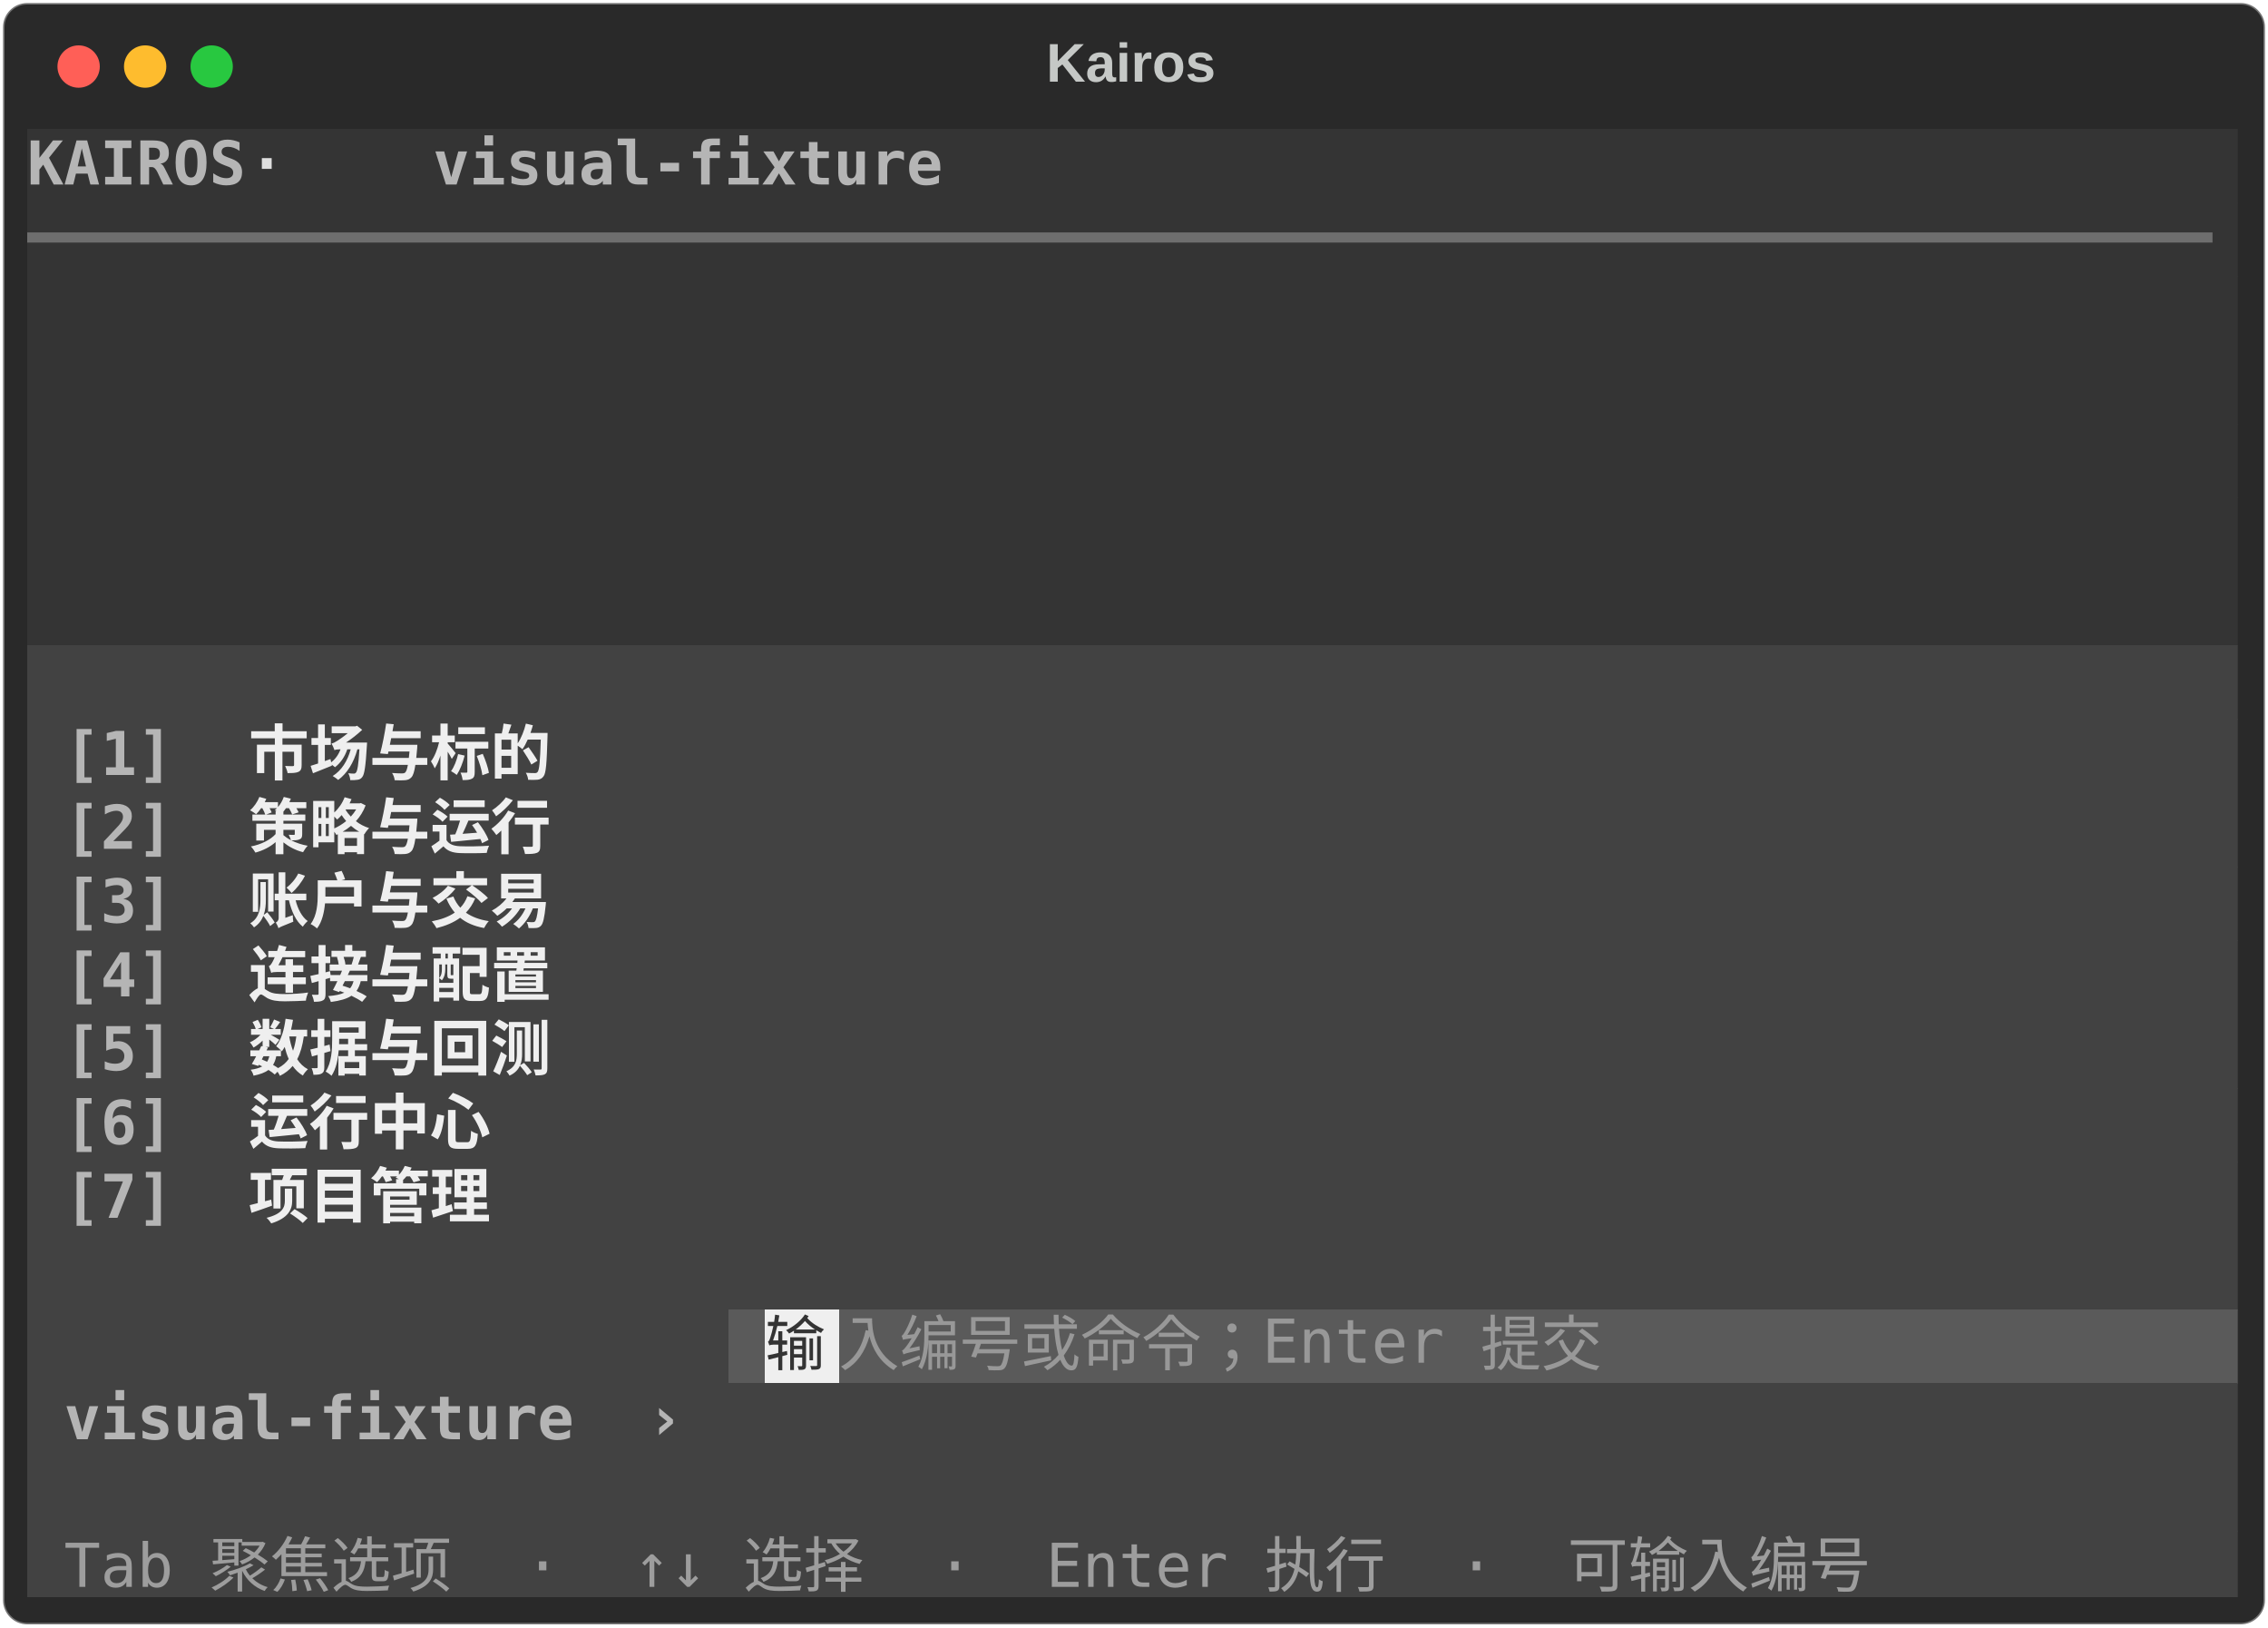
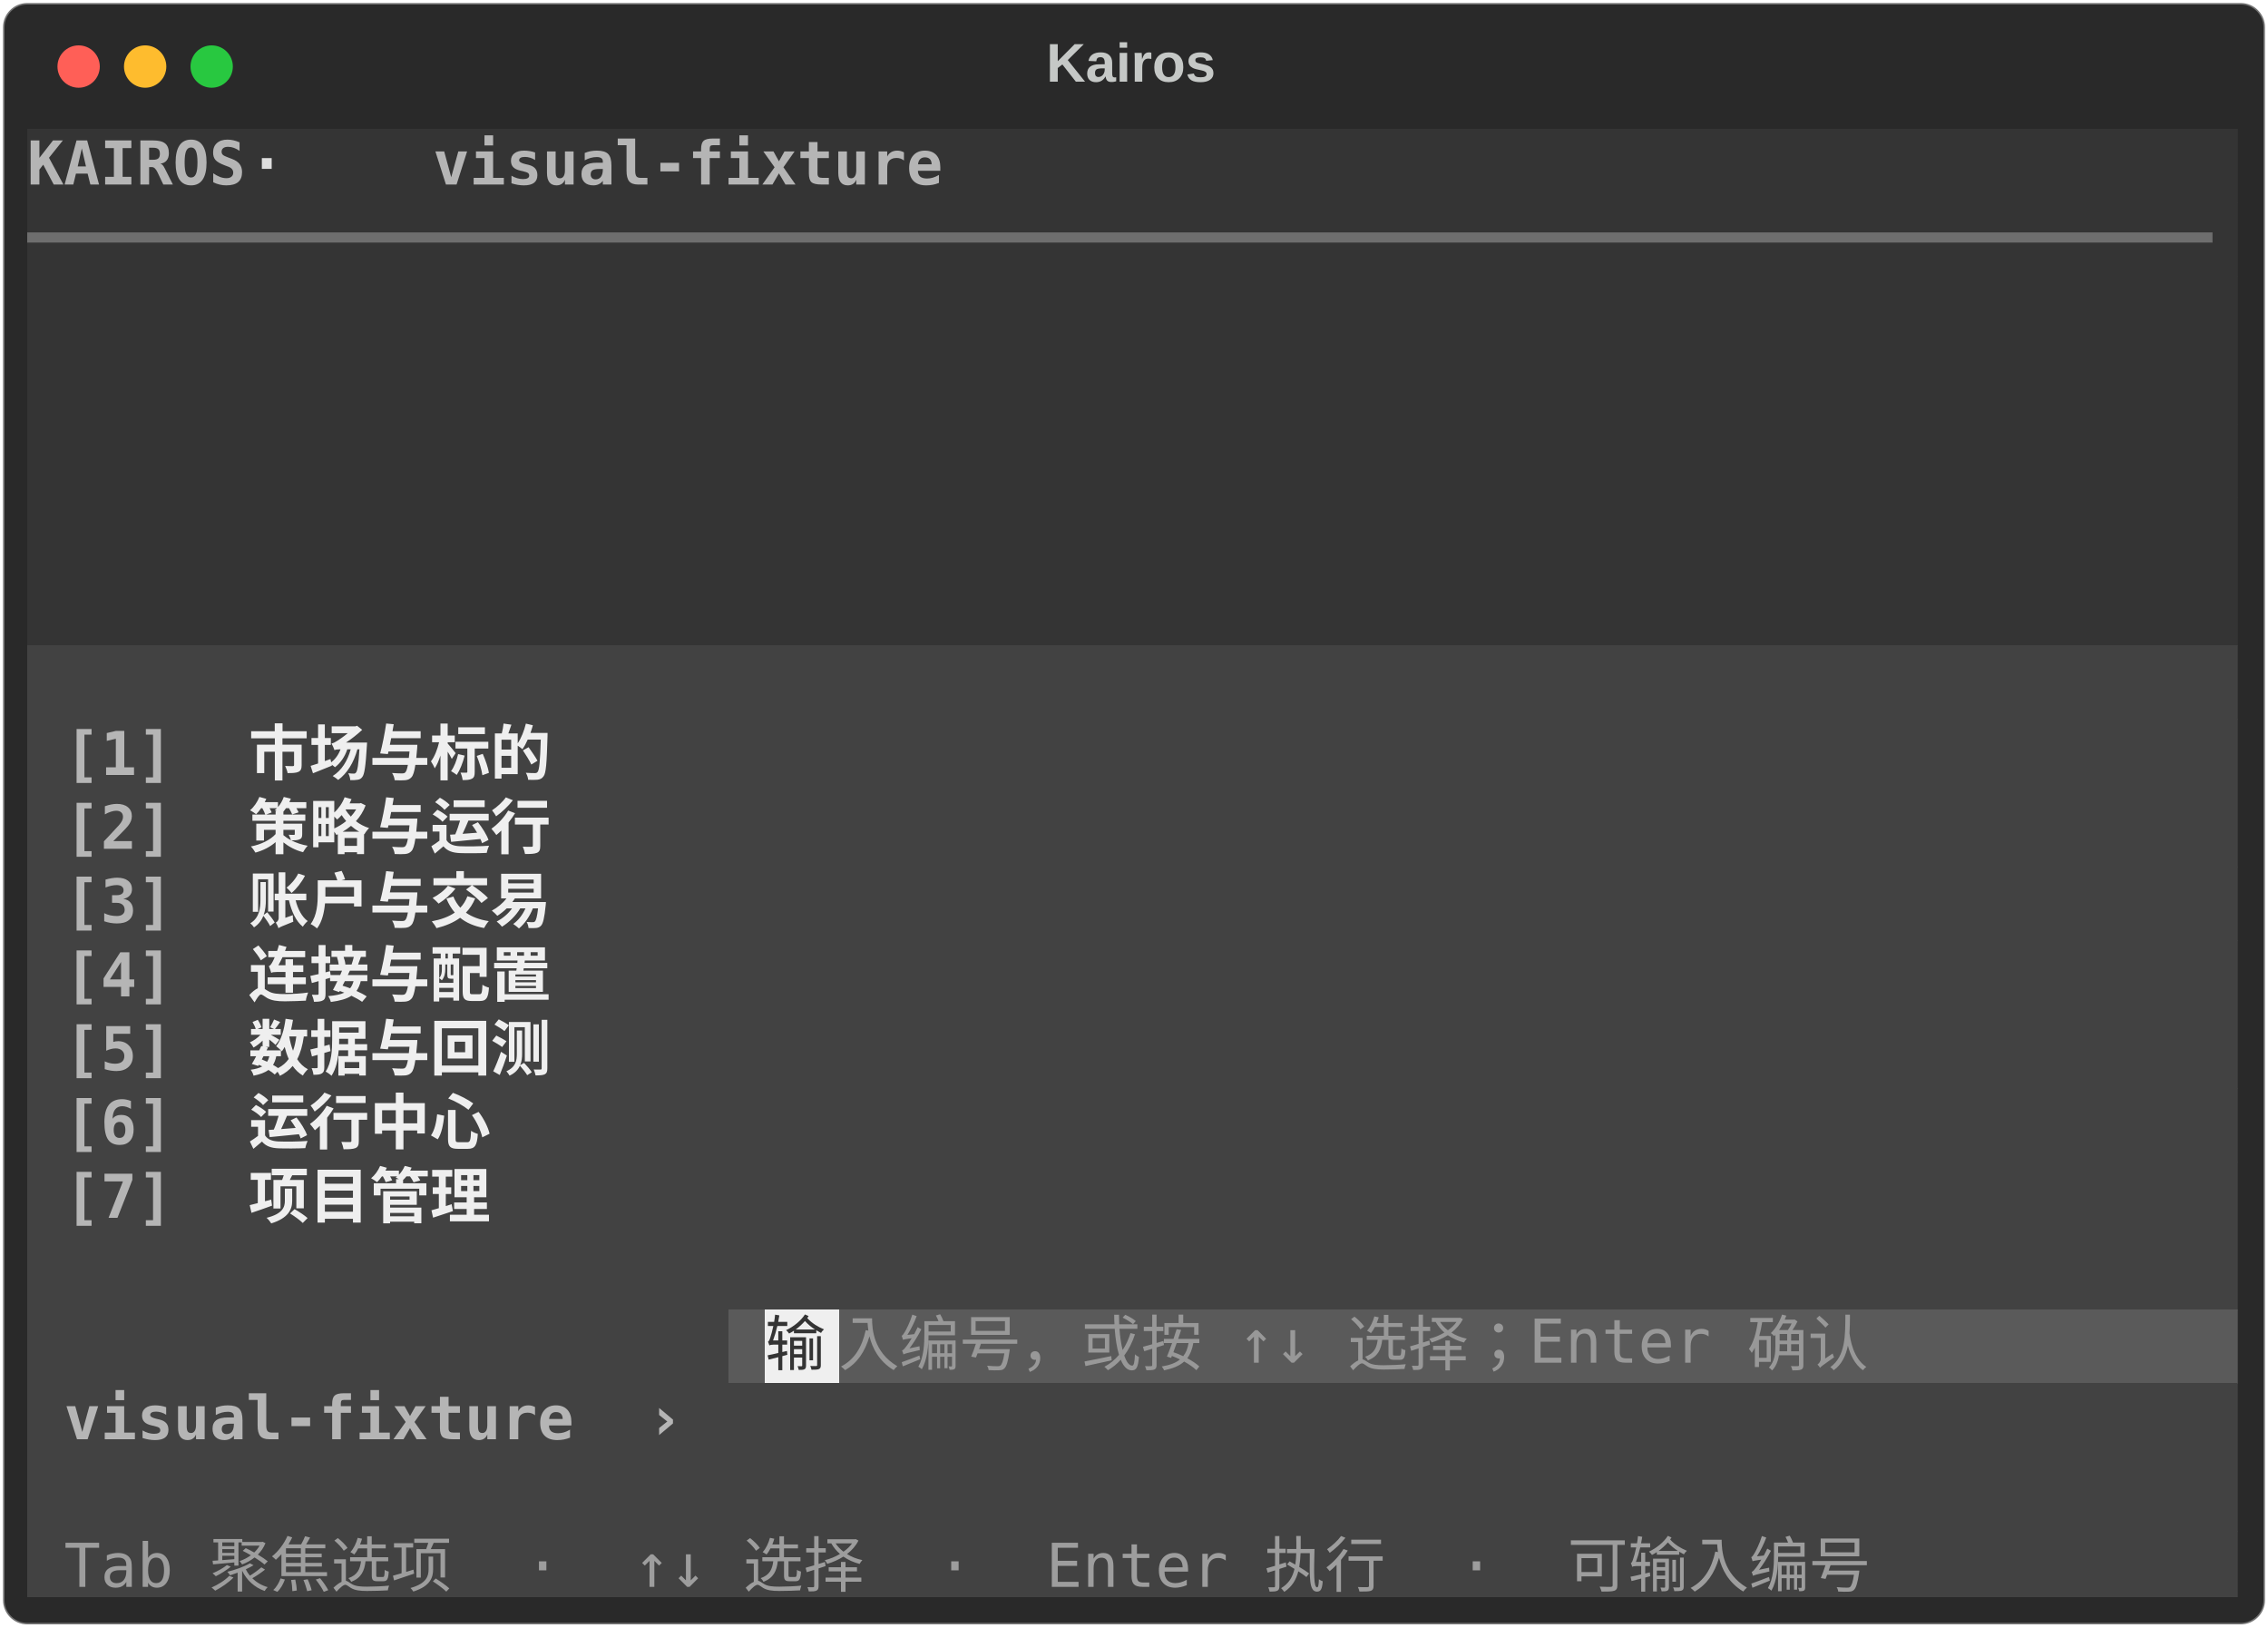
<svg xmlns="http://www.w3.org/2000/svg" class="rich-terminal" viewBox="0 0 750 538.0">
  <style>

    @font-face {
        font-family: "Fira Code";
        src: local("FiraCode-Regular"),
                url("https://cdnjs.cloudflare.com/ajax/libs/firacode/6.2.0/woff2/FiraCode-Regular.woff2") format("woff2"),
                url("https://cdnjs.cloudflare.com/ajax/libs/firacode/6.2.0/woff/FiraCode-Regular.woff") format("woff");
        font-style: normal;
        font-weight: 400;
    }
    @font-face {
        font-family: "Fira Code";
        src: local("FiraCode-Bold"),
                url("https://cdnjs.cloudflare.com/ajax/libs/firacode/6.2.0/woff2/FiraCode-Bold.woff2") format("woff2"),
                url("https://cdnjs.cloudflare.com/ajax/libs/firacode/6.2.0/woff/FiraCode-Bold.woff") format("woff");
        font-style: bold;
        font-weight: 700;
    }

    .terminal-matrix {
        font-family: Fira Code, monospace;
        font-size: 20px;
        line-height: 24.4px;
        font-variant-east-asian: full-width;
    }

    .terminal-title {
        font-size: 18px;
        font-weight: bold;
        font-family: arial;
    }

    .terminal-r1 { fill: #b5b5b5;font-weight: bold }
.terminal-r2 { fill: #dedede;font-weight: bold }
.terminal-r3 { fill: #c5c8c6 }
.terminal-r4 { fill: #6e6e6e }
.terminal-r5 { fill: #efefef }
.terminal-r6 { fill: #efefef;font-weight: bold }
.terminal-r7 { fill: #424242 }
.terminal-r8 { fill: #343434 }
.terminal-r9 { fill: #989898 }
.terminal-r10 { fill: #9d9d9d }
    </style>
  <defs>
    <clipPath id="terminal-clip-terminal">
      <rect x="0" y="0" width="731.0" height="487.0" />
    </clipPath>
    <clipPath id="terminal-line-0">
      <rect x="0" y="1.5" width="732" height="24.65" />
    </clipPath>
    <clipPath id="terminal-line-1">
      <rect x="0" y="25.9" width="732" height="24.65" />
    </clipPath>
    <clipPath id="terminal-line-2">
      <rect x="0" y="50.3" width="732" height="24.65" />
    </clipPath>
    <clipPath id="terminal-line-3">
      <rect x="0" y="74.7" width="732" height="24.65" />
    </clipPath>
    <clipPath id="terminal-line-4">
      <rect x="0" y="99.1" width="732" height="24.65" />
    </clipPath>
    <clipPath id="terminal-line-5">
      <rect x="0" y="123.5" width="732" height="24.65" />
    </clipPath>
    <clipPath id="terminal-line-6">
      <rect x="0" y="147.9" width="732" height="24.65" />
    </clipPath>
    <clipPath id="terminal-line-7">
      <rect x="0" y="172.3" width="732" height="24.65" />
    </clipPath>
    <clipPath id="terminal-line-8">
      <rect x="0" y="196.7" width="732" height="24.65" />
    </clipPath>
    <clipPath id="terminal-line-9">
      <rect x="0" y="221.1" width="732" height="24.65" />
    </clipPath>
    <clipPath id="terminal-line-10">
      <rect x="0" y="245.5" width="732" height="24.65" />
    </clipPath>
    <clipPath id="terminal-line-11">
      <rect x="0" y="269.9" width="732" height="24.65" />
    </clipPath>
    <clipPath id="terminal-line-12">
      <rect x="0" y="294.3" width="732" height="24.65" />
    </clipPath>
    <clipPath id="terminal-line-13">
      <rect x="0" y="318.7" width="732" height="24.65" />
    </clipPath>
    <clipPath id="terminal-line-14">
      <rect x="0" y="343.1" width="732" height="24.65" />
    </clipPath>
    <clipPath id="terminal-line-15">
      <rect x="0" y="367.5" width="732" height="24.65" />
    </clipPath>
    <clipPath id="terminal-line-16">
      <rect x="0" y="391.9" width="732" height="24.65" />
    </clipPath>
    <clipPath id="terminal-line-17">
      <rect x="0" y="416.3" width="732" height="24.65" />
    </clipPath>
    <clipPath id="terminal-line-18">
      <rect x="0" y="440.7" width="732" height="24.65" />
    </clipPath>
  </defs>
  <rect fill="#292929" stroke="rgba(255,255,255,0.35)" stroke-width="1" x="1" y="1" width="748" height="536" rx="8" />
  <text class="terminal-title" fill="#c5c8c6" text-anchor="middle" x="374" y="27">Kairos</text>
  <g transform="translate(26,22)">
    <circle cx="0" cy="0" r="7" fill="#ff5f57" />
    <circle cx="22" cy="0" r="7" fill="#febc2e" />
    <circle cx="44" cy="0" r="7" fill="#28c840" />
  </g>
  <g transform="translate(9, 41)" clip-path="url(#terminal-clip-terminal)">
    <rect fill="#343434" x="0" y="1.5" width="73.2" height="24.65" shape-rendering="crispEdges" />
    <rect fill="#343434" x="73.2" y="1.5" width="61" height="24.65" shape-rendering="crispEdges" />
    <rect fill="#343434" x="134.2" y="1.5" width="170.8" height="24.65" shape-rendering="crispEdges" />
    <rect fill="#343434" x="305" y="1.5" width="427" height="24.65" shape-rendering="crispEdges" />
    <rect fill="#343434" x="0" y="25.9" width="732" height="24.65" shape-rendering="crispEdges" />
    <rect fill="#343434" x="0" y="50.3" width="732" height="24.65" shape-rendering="crispEdges" />
    <rect fill="#343434" x="0" y="74.7" width="732" height="24.65" shape-rendering="crispEdges" />
    <rect fill="#343434" x="0" y="99.1" width="732" height="24.65" shape-rendering="crispEdges" />
    <rect fill="#343434" x="0" y="123.5" width="732" height="24.65" shape-rendering="crispEdges" />
    <rect fill="#343434" x="0" y="147.9" width="732" height="24.65" shape-rendering="crispEdges" />
    <rect fill="#424242" x="0" y="172.3" width="732" height="24.65" shape-rendering="crispEdges" />
    <rect fill="#424242" x="0" y="196.7" width="12.2" height="24.65" shape-rendering="crispEdges" />
    <rect fill="#424242" x="12.2" y="196.7" width="61" height="24.65" shape-rendering="crispEdges" />
    <rect fill="#424242" x="73.2" y="196.7" width="122" height="24.65" shape-rendering="crispEdges" />
    <rect fill="#424242" x="195.2" y="196.7" width="536.8" height="24.65" shape-rendering="crispEdges" />
    <rect fill="#424242" x="0" y="221.1" width="12.2" height="24.65" shape-rendering="crispEdges" />
    <rect fill="#424242" x="12.2" y="221.1" width="61" height="24.65" shape-rendering="crispEdges" />
    <rect fill="#424242" x="73.2" y="221.1" width="122" height="24.65" shape-rendering="crispEdges" />
    <rect fill="#424242" x="195.2" y="221.1" width="536.8" height="24.65" shape-rendering="crispEdges" />
    <rect fill="#424242" x="0" y="245.5" width="12.2" height="24.65" shape-rendering="crispEdges" />
    <rect fill="#424242" x="12.2" y="245.5" width="61" height="24.65" shape-rendering="crispEdges" />
    <rect fill="#424242" x="73.2" y="245.5" width="122" height="24.65" shape-rendering="crispEdges" />
    <rect fill="#424242" x="195.2" y="245.5" width="536.8" height="24.65" shape-rendering="crispEdges" />
    <rect fill="#424242" x="0" y="269.9" width="12.2" height="24.65" shape-rendering="crispEdges" />
    <rect fill="#424242" x="12.2" y="269.9" width="61" height="24.65" shape-rendering="crispEdges" />
    <rect fill="#424242" x="73.2" y="269.9" width="122" height="24.65" shape-rendering="crispEdges" />
    <rect fill="#424242" x="195.2" y="269.9" width="536.8" height="24.65" shape-rendering="crispEdges" />
    <rect fill="#424242" x="0" y="294.3" width="12.2" height="24.65" shape-rendering="crispEdges" />
    <rect fill="#424242" x="12.2" y="294.3" width="61" height="24.65" shape-rendering="crispEdges" />
    <rect fill="#424242" x="73.2" y="294.3" width="122" height="24.65" shape-rendering="crispEdges" />
    <rect fill="#424242" x="195.2" y="294.3" width="536.8" height="24.65" shape-rendering="crispEdges" />
    <rect fill="#424242" x="0" y="318.7" width="12.2" height="24.65" shape-rendering="crispEdges" />
    <rect fill="#424242" x="12.2" y="318.7" width="61" height="24.65" shape-rendering="crispEdges" />
    <rect fill="#424242" x="73.2" y="318.7" width="97.6" height="24.65" shape-rendering="crispEdges" />
    <rect fill="#424242" x="170.8" y="318.7" width="561.2" height="24.65" shape-rendering="crispEdges" />
    <rect fill="#424242" x="0" y="343.1" width="12.2" height="24.65" shape-rendering="crispEdges" />
    <rect fill="#424242" x="12.2" y="343.1" width="61" height="24.65" shape-rendering="crispEdges" />
    <rect fill="#424242" x="73.2" y="343.1" width="97.6" height="24.65" shape-rendering="crispEdges" />
    <rect fill="#424242" x="170.8" y="343.1" width="561.2" height="24.65" shape-rendering="crispEdges" />
    <rect fill="#424242" x="0" y="367.5" width="732" height="24.65" shape-rendering="crispEdges" />
    <rect fill="#424242" x="0" y="391.9" width="12.2" height="24.65" shape-rendering="crispEdges" />
    <rect fill="#424242" x="12.2" y="391.9" width="207.4" height="24.65" shape-rendering="crispEdges" />
    <rect fill="#424242" x="219.6" y="391.9" width="12.2" height="24.65" shape-rendering="crispEdges" />
    <rect fill="#5a5a5a" x="231.8" y="391.9" width="12.2" height="24.65" shape-rendering="crispEdges" />
    <rect fill="#efefef" x="244" y="391.9" width="24.4" height="24.65" shape-rendering="crispEdges" />
-     <rect fill="#5a5a5a" x="268.4" y="391.9" width="292.8" height="24.65" shape-rendering="crispEdges" />
-     <rect fill="#5a5a5a" x="561.2" y="391.9" width="158.6" height="24.65" shape-rendering="crispEdges" />
+     <rect fill="#5a5a5a" x="268.4" y="391.9" width="390.4" height="24.65" shape-rendering="crispEdges" />
+     <rect fill="#5a5a5a" x="658.8" y="391.9" width="61" height="24.65" shape-rendering="crispEdges" />
    <rect fill="#5a5a5a" x="719.8" y="391.9" width="12.2" height="24.65" shape-rendering="crispEdges" />
    <rect fill="#424242" x="0" y="416.3" width="12.2" height="24.65" shape-rendering="crispEdges" />
    <rect fill="#424242" x="12.2" y="416.3" width="207.4" height="24.65" shape-rendering="crispEdges" />
    <rect fill="#424242" x="219.6" y="416.3" width="512.4" height="24.65" shape-rendering="crispEdges" />
    <rect fill="#424242" x="0" y="440.7" width="12.2" height="24.65" shape-rendering="crispEdges" />
    <rect fill="#424242" x="12.2" y="440.7" width="207.4" height="24.65" shape-rendering="crispEdges" />
    <rect fill="#424242" x="219.6" y="440.7" width="512.4" height="24.65" shape-rendering="crispEdges" />
    <rect fill="#424242" x="0" y="465.1" width="12.2" height="24.65" shape-rendering="crispEdges" />
    <rect fill="#424242" x="12.2" y="465.1" width="658.8" height="24.65" shape-rendering="crispEdges" />
    <rect fill="#424242" x="671" y="465.1" width="61" height="24.65" shape-rendering="crispEdges" />
    <g class="terminal-matrix">
      <text class="terminal-r1" x="0" y="20" textLength="73.2" clip-path="url(#terminal-line-0)">KAIROS</text>
      <text class="terminal-r2" x="73.2" y="20" textLength="61" clip-path="url(#terminal-line-0)">  ·  </text>
      <text class="terminal-r1" x="134.2" y="20" textLength="170.8" clip-path="url(#terminal-line-0)">visual-fixture</text>
      <text class="terminal-r3" x="732" y="20" textLength="12.2" clip-path="url(#terminal-line-0)">
</text>
      <text class="terminal-r4" x="0" y="44.4" textLength="732" clip-path="url(#terminal-line-1)">━━━━━━━━━━━━━━━━━━━━━━━━━━━━━━━━━━━━━━━━━━━━━━━━━━━━━━━━━━━━</text>
      <text class="terminal-r3" x="732" y="44.4" textLength="12.2" clip-path="url(#terminal-line-1)">
</text>
      <text class="terminal-r3" x="732" y="68.8" textLength="12.2" clip-path="url(#terminal-line-2)">
</text>
      <text class="terminal-r3" x="732" y="93.2" textLength="12.2" clip-path="url(#terminal-line-3)">
</text>
      <text class="terminal-r3" x="732" y="117.6" textLength="12.2" clip-path="url(#terminal-line-4)">
</text>
      <text class="terminal-r3" x="732" y="142" textLength="12.2" clip-path="url(#terminal-line-5)">
</text>
      <text class="terminal-r3" x="732" y="166.4" textLength="12.2" clip-path="url(#terminal-line-6)">
</text>
      <text class="terminal-r3" x="732" y="190.8" textLength="12.2" clip-path="url(#terminal-line-7)">
</text>
      <text class="terminal-r1" x="12.2" y="215.2" textLength="61" clip-path="url(#terminal-line-8)">[1]  </text>
      <text class="terminal-r6" x="73.2" y="215.2" textLength="61" clip-path="url(#terminal-line-8)">市场与标的</text>
      <text class="terminal-r3" x="732" y="215.2" textLength="12.2" clip-path="url(#terminal-line-8)">
</text>
      <text class="terminal-r1" x="12.2" y="239.6" textLength="61" clip-path="url(#terminal-line-9)">[2]  </text>
      <text class="terminal-r6" x="73.2" y="239.6" textLength="61" clip-path="url(#terminal-line-9)">策略与运行</text>
      <text class="terminal-r3" x="732" y="239.6" textLength="12.2" clip-path="url(#terminal-line-9)">
</text>
      <text class="terminal-r1" x="12.2" y="264" textLength="61" clip-path="url(#terminal-line-10)">[3]  </text>
      <text class="terminal-r6" x="73.2" y="264" textLength="61" clip-path="url(#terminal-line-10)">账户与交易</text>
      <text class="terminal-r3" x="732" y="264" textLength="12.2" clip-path="url(#terminal-line-10)">
</text>
      <text class="terminal-r1" x="12.2" y="288.4" textLength="61" clip-path="url(#terminal-line-11)">[4]  </text>
      <text class="terminal-r6" x="73.2" y="288.4" textLength="61" clip-path="url(#terminal-line-11)">连接与配置</text>
      <text class="terminal-r3" x="732" y="288.4" textLength="12.2" clip-path="url(#terminal-line-11)">
</text>
      <text class="terminal-r1" x="12.2" y="312.8" textLength="61" clip-path="url(#terminal-line-12)">[5]  </text>
      <text class="terminal-r6" x="73.2" y="312.8" textLength="61" clip-path="url(#terminal-line-12)">数据与回测</text>
      <text class="terminal-r3" x="732" y="312.8" textLength="12.2" clip-path="url(#terminal-line-12)">
</text>
      <text class="terminal-r1" x="12.2" y="337.2" textLength="61" clip-path="url(#terminal-line-13)">[6]  </text>
      <text class="terminal-r6" x="73.2" y="337.2" textLength="48.8" clip-path="url(#terminal-line-13)">运行中心</text>
      <text class="terminal-r3" x="732" y="337.2" textLength="12.2" clip-path="url(#terminal-line-13)">
</text>
      <text class="terminal-r1" x="12.2" y="361.6" textLength="61" clip-path="url(#terminal-line-14)">[7]  </text>
      <text class="terminal-r6" x="73.2" y="361.6" textLength="48.8" clip-path="url(#terminal-line-14)">项目管理</text>
      <text class="terminal-r3" x="732" y="361.6" textLength="12.2" clip-path="url(#terminal-line-14)">
</text>
      <text class="terminal-r7" x="0" y="386" textLength="732" clip-path="url(#terminal-line-15)">────────────────────────────────────────────────────────────</text>
      <text class="terminal-r3" x="732" y="386" textLength="12.2" clip-path="url(#terminal-line-15)">
</text>
      <text class="terminal-r8" x="244" y="410.4" textLength="12.2" clip-path="url(#terminal-line-16)">输</text>
-       <text class="terminal-r9" x="268.4" y="410.4" textLength="183" clip-path="url(#terminal-line-16)">入编号或命令；Enter 提交</text>
+       <text class="terminal-r9" x="268.4" y="410.4" textLength="256.2" clip-path="url(#terminal-line-16)">入编号，或按 ↑↓ 选择；Enter 确认</text>
      <text class="terminal-r3" x="732" y="410.4" textLength="12.2" clip-path="url(#terminal-line-16)">
</text>
      <text class="terminal-r1" x="12.2" y="434.8" textLength="207.4" clip-path="url(#terminal-line-17)">visual-fixture  ›</text>
      <text class="terminal-r3" x="732" y="434.8" textLength="12.2" clip-path="url(#terminal-line-17)">
</text>
      <text class="terminal-r3" x="732" y="459.2" textLength="12.2" clip-path="url(#terminal-line-18)">
</text>
      <text class="terminal-r10" x="12.2" y="483.6" textLength="500.2" clip-path="url(#terminal-line-19)">Tab 聚焦选项  ·  ↑↓ 选择  ·  Enter 执行  ·  可输入编号</text>
    </g>
  </g>
</svg>
